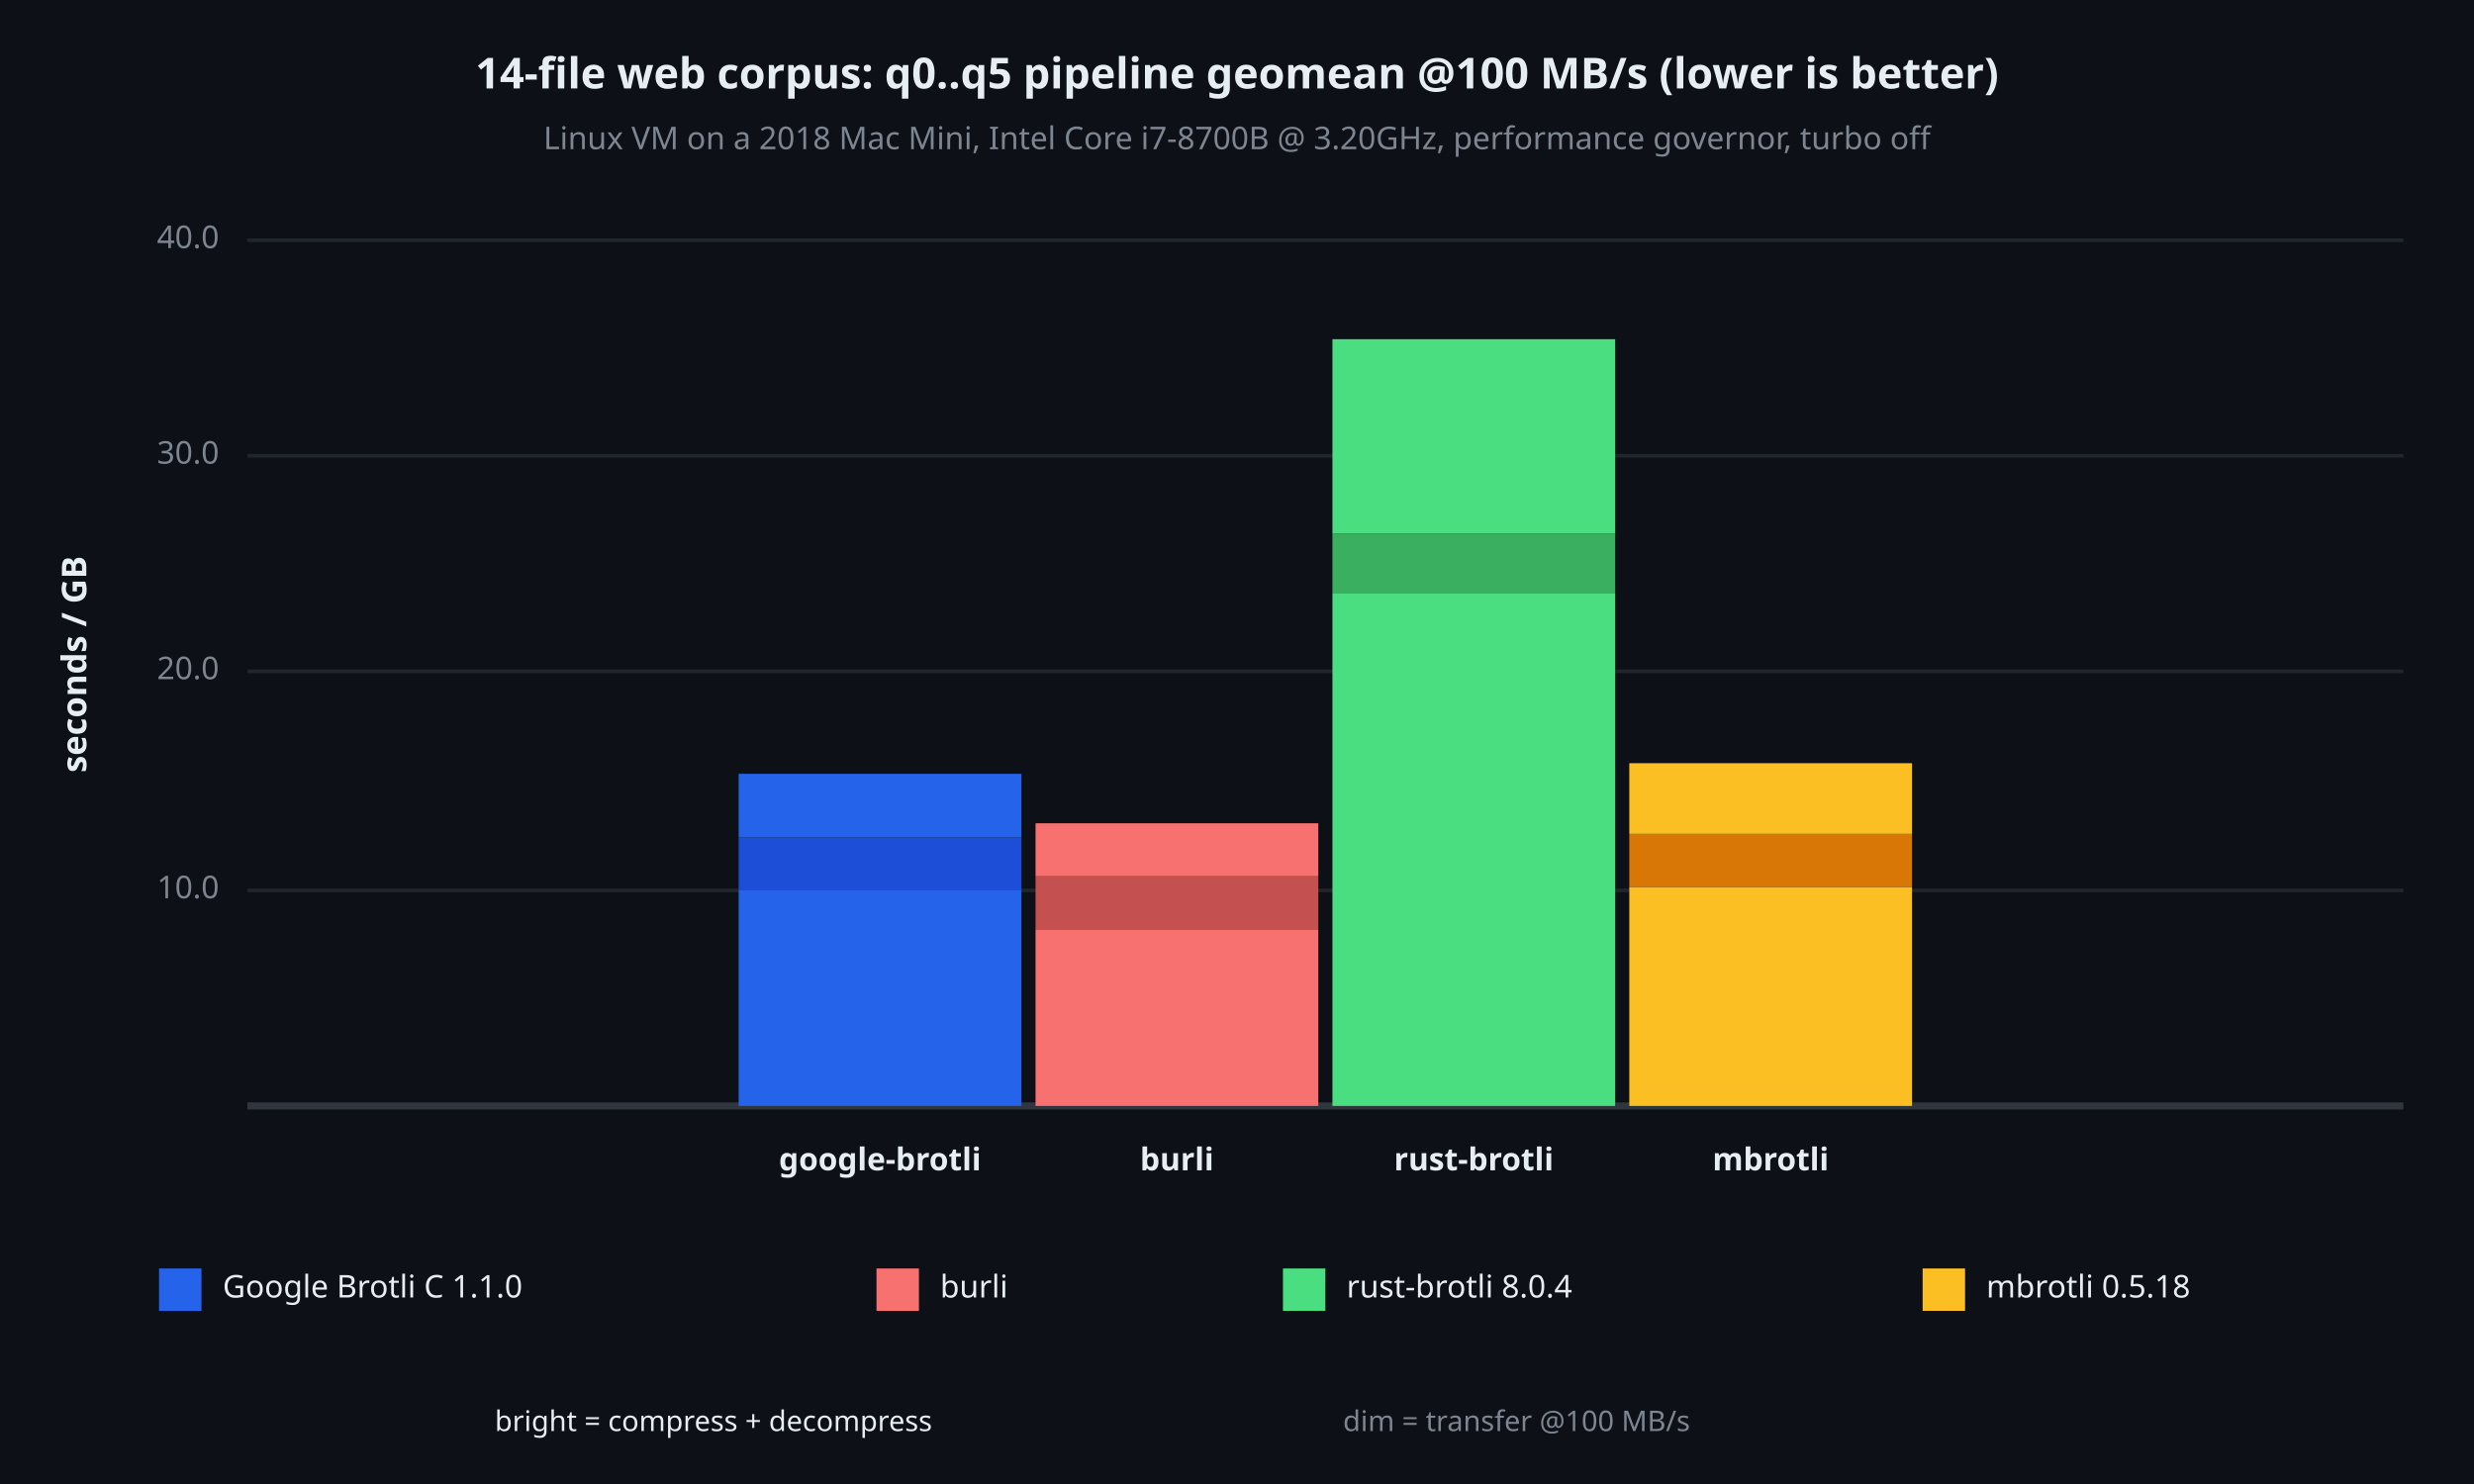
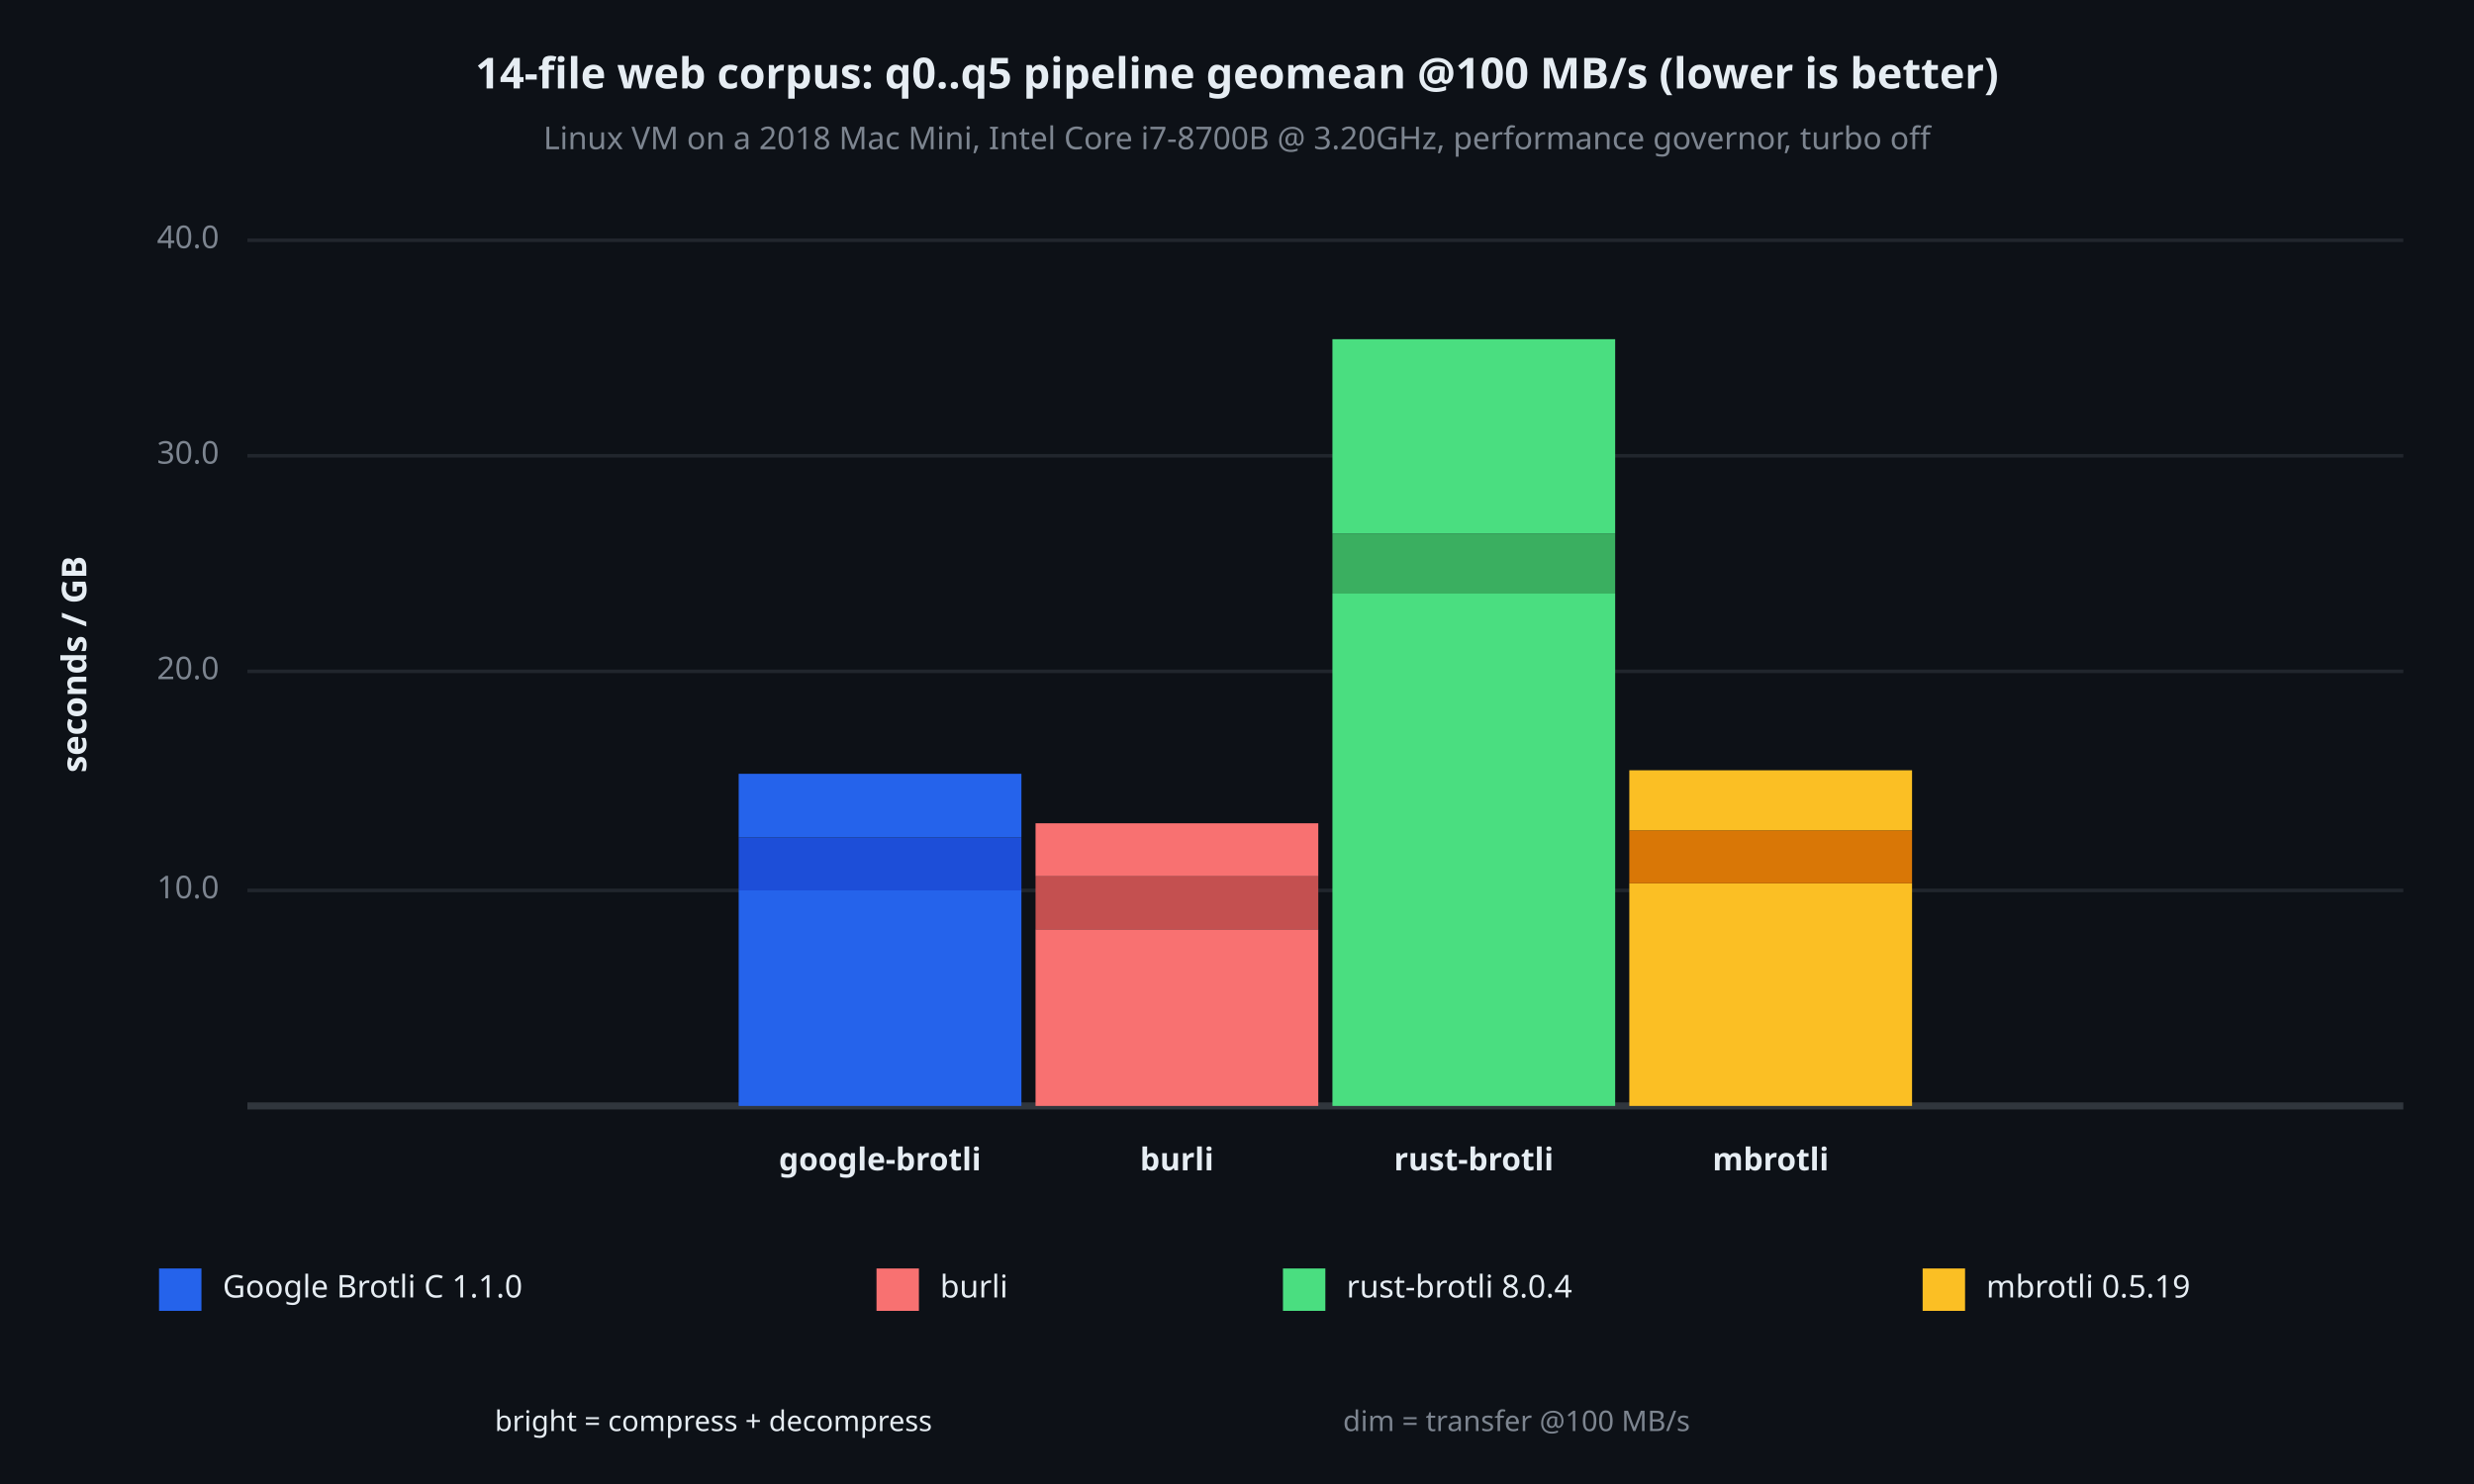
<svg xmlns="http://www.w3.org/2000/svg" viewBox="0 0 700 420" font-family="system-ui, -apple-system, sans-serif">
  <rect x="0" y="0" width="700" height="420" opacity="1" fill="#0D1117" stroke="none" />
  <text x="350" y="22" dy="0.5ex" text-anchor="middle" font-family="sans-serif" font-size="12.097" opacity="1" fill="#E6EDF3" font-weight="bold">
14-file web corpus: q0..q5 pipeline geomean @100 MB/s (lower is better)
</text>
  <text x="350" y="40" dy="0.5ex" text-anchor="middle" font-family="sans-serif" font-size="8.871" opacity="1" fill="#7D8590">
Linux VM on a 2018 Mac Mini, Intel Core i7-8700B @ 3.20GHz, performance governor, turbo off
</text>
  <text x="22" y="188" dy="0.5ex" text-anchor="middle" font-family="sans-serif" font-size="9.677" opacity="1" fill="#E6EDF3" font-weight="bold" transform="rotate(270, 22, 188)">
seconds / GB
</text>
  <polyline fill="none" opacity="1" stroke="#21262D" stroke-width="1" points="70,252 680,252 " />
  <text x="62" y="252" dy="0.5ex" text-anchor="end" font-family="sans-serif" font-size="8.871" opacity="1" fill="#7D8590">
10.0
</text>
  <polyline fill="none" opacity="1" stroke="#21262D" stroke-width="1" points="70,190 680,190 " />
  <text x="62" y="190" dy="0.5ex" text-anchor="end" font-family="sans-serif" font-size="8.871" opacity="1" fill="#7D8590">
20.0
</text>
  <polyline fill="none" opacity="1" stroke="#21262D" stroke-width="1" points="70,129 680,129 " />
  <text x="62" y="129" dy="0.5ex" text-anchor="end" font-family="sans-serif" font-size="8.871" opacity="1" fill="#7D8590">
30.0
</text>
  <polyline fill="none" opacity="1" stroke="#21262D" stroke-width="1" points="70,68 680,68 " />
  <text x="62" y="68" dy="0.5ex" text-anchor="end" font-family="sans-serif" font-size="8.871" opacity="1" fill="#7D8590">
40.0
</text>
  <polyline fill="none" opacity="1" stroke="#30363D" stroke-width="2" points="70,313 680,313 " />
  <rect x="209" y="252" width="80" height="61" opacity="1" fill="#2563EB" stroke="none" />
  <rect x="209" y="237" width="80" height="15" opacity="1" fill="#1D4ED8" stroke="none" />
  <rect x="209" y="219" width="80" height="18" opacity="1" fill="#2563EB" stroke="none" />
  <text x="249" y="329" dy="0.5ex" text-anchor="middle" font-family="sans-serif" font-size="8.871" opacity="1" fill="#E6EDF3" font-weight="bold">
google-brotli
</text>
  <rect x="293" y="263" width="80" height="50" opacity="1" fill="#F87171" stroke="none" />
  <rect x="293" y="248" width="80" height="15" opacity="1" fill="#C45050" stroke="none" />
  <rect x="293" y="233" width="80" height="15" opacity="1" fill="#F87171" stroke="none" />
  <text x="333" y="329" dy="0.5ex" text-anchor="middle" font-family="sans-serif" font-size="8.871" opacity="1" fill="#E6EDF3" font-weight="bold">
burli
</text>
  <rect x="377" y="168" width="80" height="145" opacity="1" fill="#4ADE80" stroke="none" />
  <rect x="377" y="151" width="80" height="17" opacity="1" fill="#3AAF60" stroke="none" />
  <rect x="377" y="96" width="80" height="55" opacity="1" fill="#4ADE80" stroke="none" />
  <text x="417" y="329" dy="0.5ex" text-anchor="middle" font-family="sans-serif" font-size="8.871" opacity="1" fill="#E6EDF3" font-weight="bold">
rust-brotli
</text>
-   <rect x="461" y="251" width="80" height="62" opacity="1" fill="#FBBF24" stroke="none" />
-   <rect x="461" y="236" width="80" height="15" opacity="1" fill="#D97706" stroke="none" />
-   <rect x="461" y="216" width="80" height="20" opacity="1" fill="#FBBF24" stroke="none" />
+   <rect x="461" y="250" width="80" height="63" opacity="1" fill="#FBBF24" stroke="none" />
+   <rect x="461" y="235" width="80" height="15" opacity="1" fill="#D97706" stroke="none" />
+   <rect x="461" y="218" width="80" height="17" opacity="1" fill="#FBBF24" stroke="none" />
  <text x="501" y="329" dy="0.5ex" text-anchor="middle" font-family="sans-serif" font-size="8.871" opacity="1" fill="#E6EDF3" font-weight="bold">
mbrotli
</text>
  <rect x="45" y="359" width="12" height="12" opacity="1" fill="#2563EB" stroke="none" />
  <text x="63" y="365" dy="0.5ex" text-anchor="start" font-family="sans-serif" font-size="8.871" opacity="1" fill="#E6EDF3">
Google Brotli C 1.1.0
</text>
  <rect x="248" y="359" width="12" height="12" opacity="1" fill="#F87171" stroke="none" />
  <text x="266" y="365" dy="0.5ex" text-anchor="start" font-family="sans-serif" font-size="8.871" opacity="1" fill="#E6EDF3">
burli
</text>
  <rect x="363" y="359" width="12" height="12" opacity="1" fill="#4ADE80" stroke="none" />
  <text x="381" y="365" dy="0.5ex" text-anchor="start" font-family="sans-serif" font-size="8.871" opacity="1" fill="#E6EDF3">
rust-brotli 8.0.4
</text>
  <rect x="544" y="359" width="12" height="12" opacity="1" fill="#FBBF24" stroke="none" />
  <text x="562" y="365" dy="0.5ex" text-anchor="start" font-family="sans-serif" font-size="8.871" opacity="1" fill="#E6EDF3">
- mbrotli 0.5.18
+ mbrotli 0.5.19
</text>
  <text x="140" y="403" dy="0.5ex" text-anchor="start" font-family="sans-serif" font-size="8.065" opacity="1" fill="#E6EDF3">
bright = compress + decompress
</text>
  <text x="380" y="403" dy="0.5ex" text-anchor="start" font-family="sans-serif" font-size="8.065" opacity="1" fill="#7D8590">
dim = transfer @100 MB/s
</text>
</svg>
